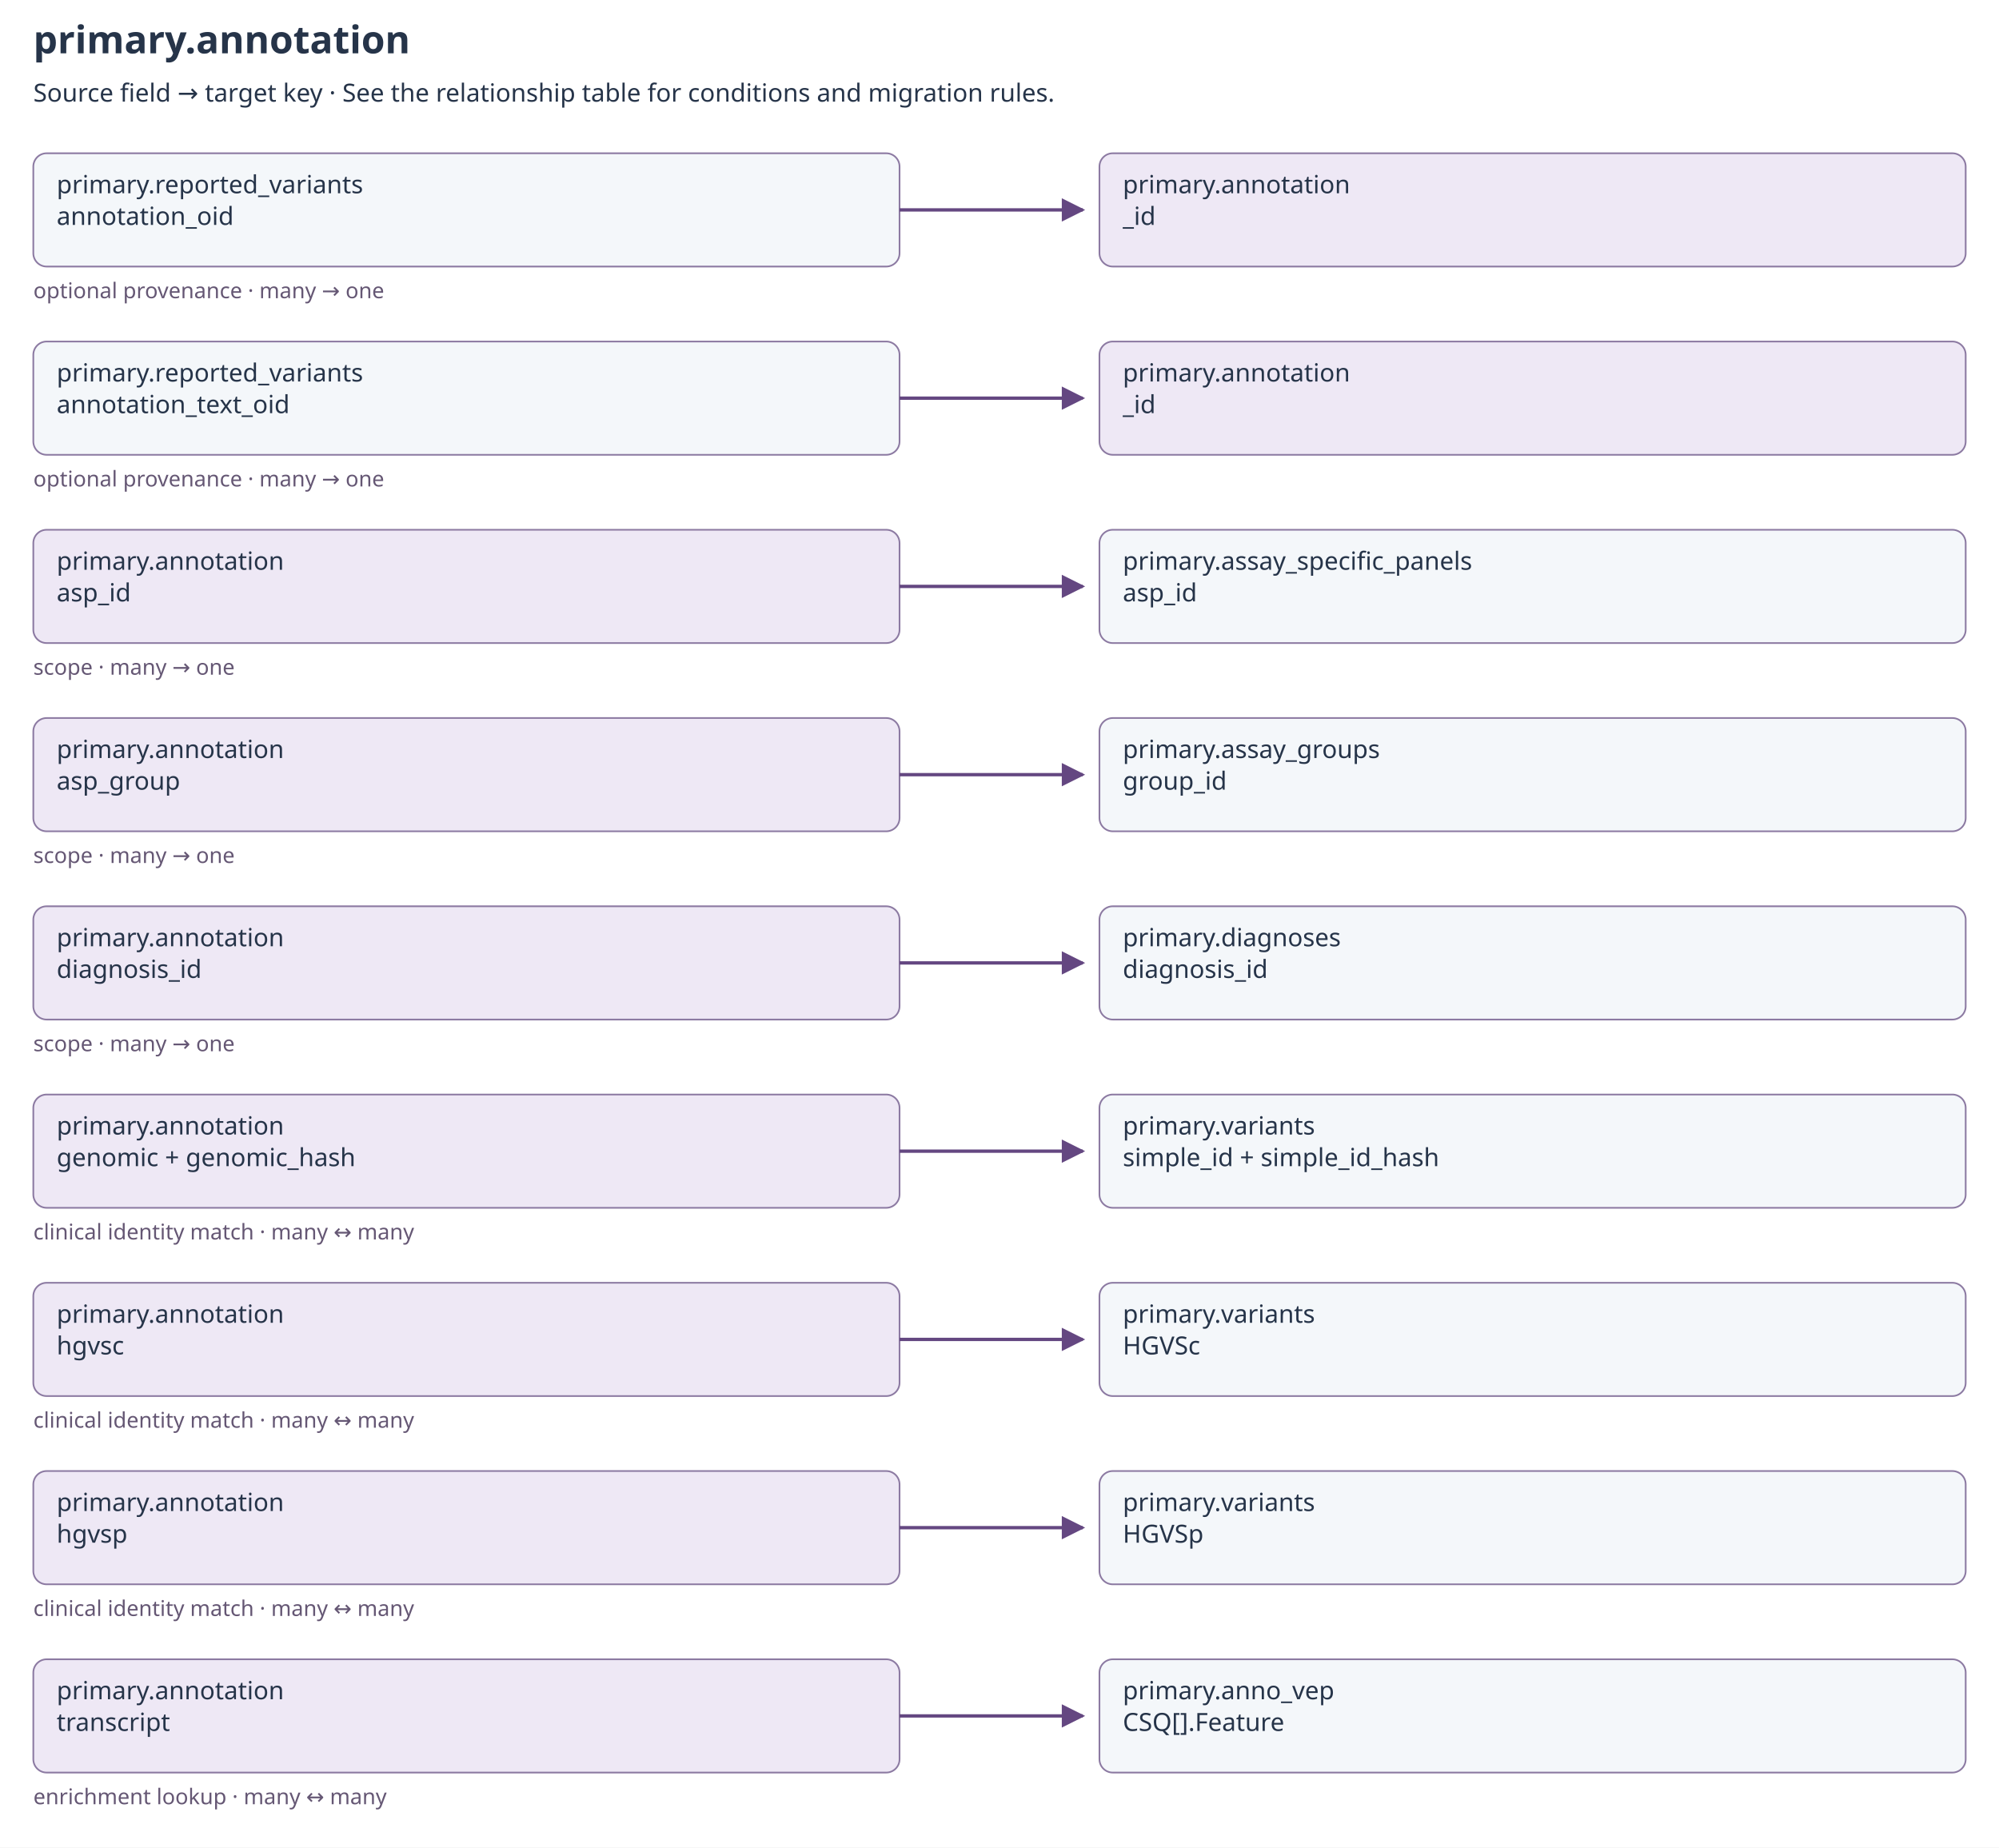
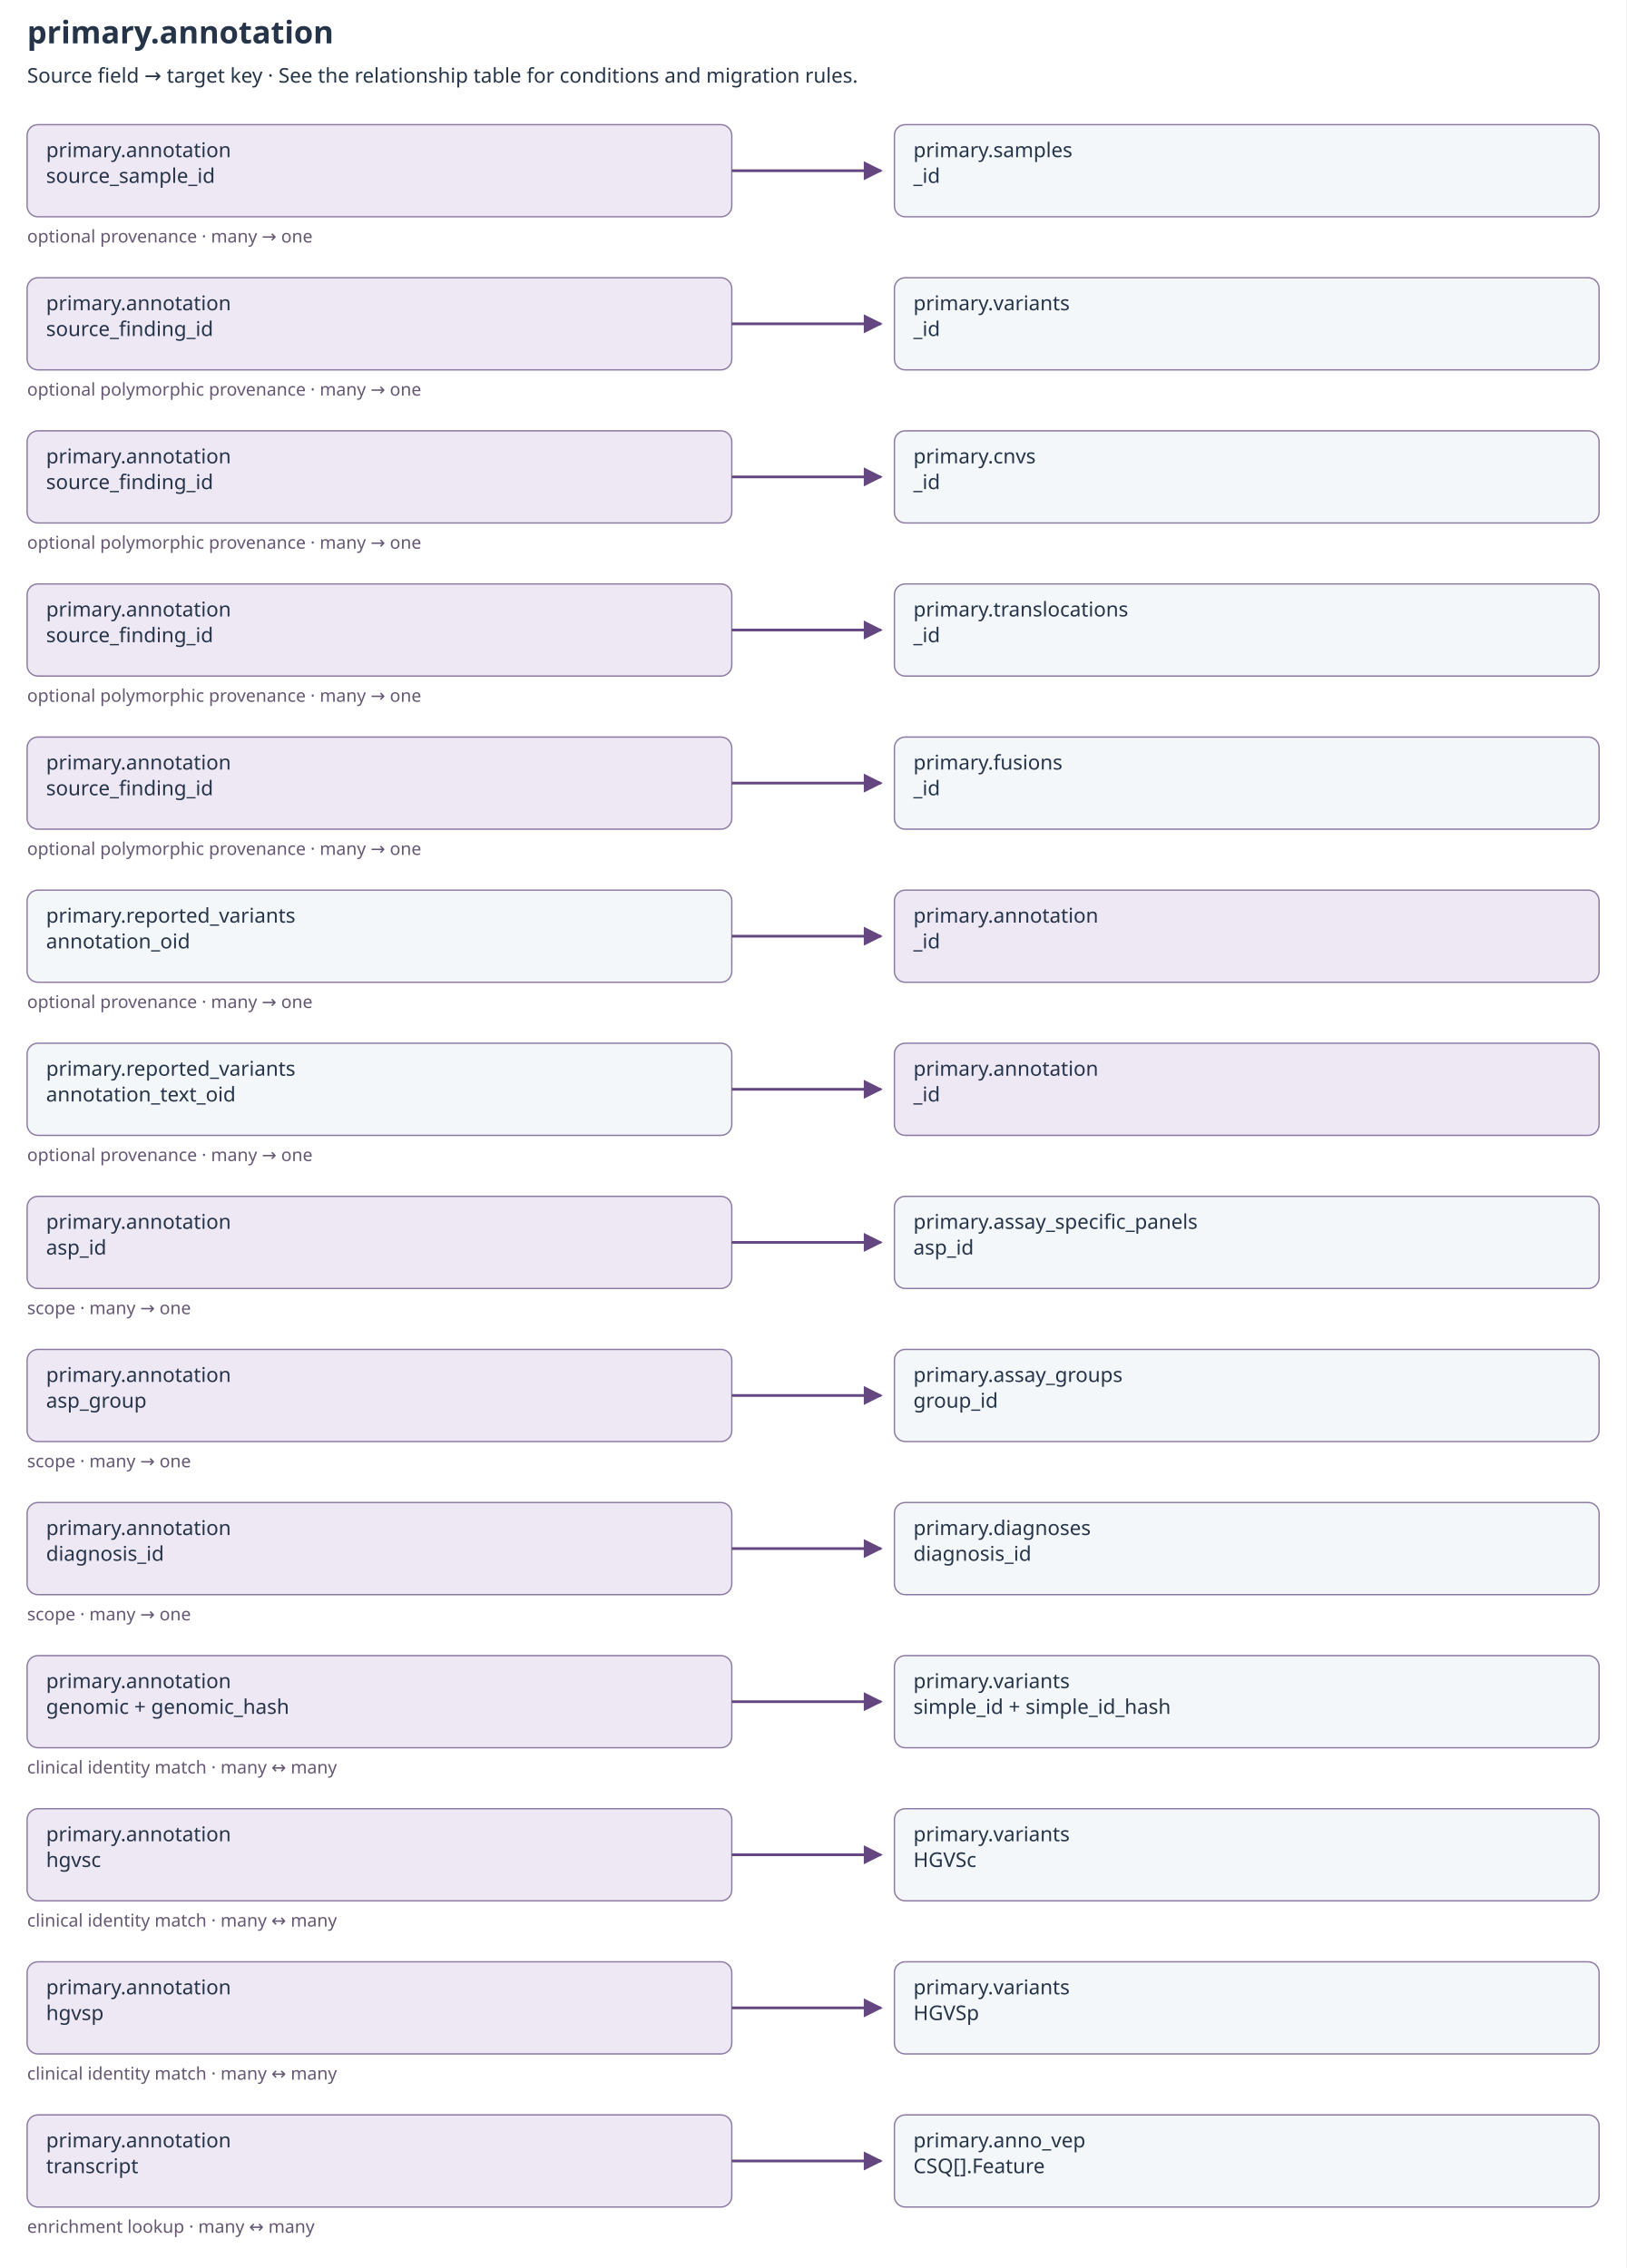
- <svg xmlns="http://www.w3.org/2000/svg" width="1200" height="1109" viewBox="0 0 1200 1109" role="img" aria-labelledby="title description">
+ <svg xmlns="http://www.w3.org/2000/svg" width="1200" height="1674" viewBox="0 0 1200 1674" role="img" aria-labelledby="title description">
  <defs>
    <marker id="arrow" viewBox="0 0 10 10" refX="9" refY="5" markerWidth="7" markerHeight="7" orient="auto-start-reverse">
      <path d="M0 0 L10 5 L0 10z" fill="#644781" />
    </marker>
  </defs>
  <style>text{font:15px sans-serif;fill:#263449}.kind{font-size:13px;fill:#655774}</style>
-   <rect width="1200" height="1109" fill="white" />
+   <rect width="1200" height="1674" fill="white" />
  <text x="20" y="32" style="font-size:23px;font-weight:600">primary.annotation</text>
  <text x="20" y="61">Source field → target key · See the relationship table for conditions and migration rules.</text>
-   <rect x="20" y="92" width="520" height="68" rx="8" fill="#f4f7fa" stroke="#8c7aa2" />
-   <text x="34" y="116" font-weight="600">primary.reported_variants</text>
-   <text x="34" y="135" font-weight="400">annotation_oid</text>
-   <rect x="660" y="92" width="520" height="68" rx="8" fill="#eee8f5" stroke="#8c7aa2" />
-   <text x="674" y="116" font-weight="600">primary.annotation</text>
+   <rect x="20" y="92" width="520" height="68" rx="8" fill="#eee8f5" stroke="#8c7aa2" />
+   <text x="34" y="116" font-weight="600">primary.annotation</text>
+   <text x="34" y="135" font-weight="400">source_sample_id</text>
+   <rect x="660" y="92" width="520" height="68" rx="8" fill="#f4f7fa" stroke="#8c7aa2" />
+   <text x="674" y="116" font-weight="600">primary.samples</text>
  <text x="674" y="135" font-weight="400">_id</text>
  <path d="M540 126.0 H650" stroke="#644781" stroke-width="2" marker-end="url(#arrow)" />
  <text x="20" y="179" class="kind">optional provenance · many → one</text>
-   <rect x="20" y="205" width="520" height="68" rx="8" fill="#f4f7fa" stroke="#8c7aa2" />
-   <text x="34" y="229" font-weight="600">primary.reported_variants</text>
-   <text x="34" y="248" font-weight="400">annotation_text_oid</text>
-   <rect x="660" y="205" width="520" height="68" rx="8" fill="#eee8f5" stroke="#8c7aa2" />
-   <text x="674" y="229" font-weight="600">primary.annotation</text>
+   <rect x="20" y="205" width="520" height="68" rx="8" fill="#eee8f5" stroke="#8c7aa2" />
+   <text x="34" y="229" font-weight="600">primary.annotation</text>
+   <text x="34" y="248" font-weight="400">source_finding_id</text>
+   <rect x="660" y="205" width="520" height="68" rx="8" fill="#f4f7fa" stroke="#8c7aa2" />
+   <text x="674" y="229" font-weight="600">primary.variants</text>
  <text x="674" y="248" font-weight="400">_id</text>
  <path d="M540 239.0 H650" stroke="#644781" stroke-width="2" marker-end="url(#arrow)" />
-   <text x="20" y="292" class="kind">optional provenance · many → one</text>
+   <text x="20" y="292" class="kind">optional polymorphic provenance · many → one</text>
  <rect x="20" y="318" width="520" height="68" rx="8" fill="#eee8f5" stroke="#8c7aa2" />
  <text x="34" y="342" font-weight="600">primary.annotation</text>
-   <text x="34" y="361" font-weight="400">asp_id</text>
+   <text x="34" y="361" font-weight="400">source_finding_id</text>
  <rect x="660" y="318" width="520" height="68" rx="8" fill="#f4f7fa" stroke="#8c7aa2" />
-   <text x="674" y="342" font-weight="600">primary.assay_specific_panels</text>
-   <text x="674" y="361" font-weight="400">asp_id</text>
+   <text x="674" y="342" font-weight="600">primary.cnvs</text>
+   <text x="674" y="361" font-weight="400">_id</text>
  <path d="M540 352.0 H650" stroke="#644781" stroke-width="2" marker-end="url(#arrow)" />
-   <text x="20" y="405" class="kind">scope · many → one</text>
+   <text x="20" y="405" class="kind">optional polymorphic provenance · many → one</text>
  <rect x="20" y="431" width="520" height="68" rx="8" fill="#eee8f5" stroke="#8c7aa2" />
  <text x="34" y="455" font-weight="600">primary.annotation</text>
-   <text x="34" y="474" font-weight="400">asp_group</text>
+   <text x="34" y="474" font-weight="400">source_finding_id</text>
  <rect x="660" y="431" width="520" height="68" rx="8" fill="#f4f7fa" stroke="#8c7aa2" />
-   <text x="674" y="455" font-weight="600">primary.assay_groups</text>
-   <text x="674" y="474" font-weight="400">group_id</text>
+   <text x="674" y="455" font-weight="600">primary.translocations</text>
+   <text x="674" y="474" font-weight="400">_id</text>
  <path d="M540 465.0 H650" stroke="#644781" stroke-width="2" marker-end="url(#arrow)" />
-   <text x="20" y="518" class="kind">scope · many → one</text>
+   <text x="20" y="518" class="kind">optional polymorphic provenance · many → one</text>
  <rect x="20" y="544" width="520" height="68" rx="8" fill="#eee8f5" stroke="#8c7aa2" />
  <text x="34" y="568" font-weight="600">primary.annotation</text>
-   <text x="34" y="587" font-weight="400">diagnosis_id</text>
+   <text x="34" y="587" font-weight="400">source_finding_id</text>
  <rect x="660" y="544" width="520" height="68" rx="8" fill="#f4f7fa" stroke="#8c7aa2" />
-   <text x="674" y="568" font-weight="600">primary.diagnoses</text>
-   <text x="674" y="587" font-weight="400">diagnosis_id</text>
+   <text x="674" y="568" font-weight="600">primary.fusions</text>
+   <text x="674" y="587" font-weight="400">_id</text>
  <path d="M540 578.0 H650" stroke="#644781" stroke-width="2" marker-end="url(#arrow)" />
-   <text x="20" y="631" class="kind">scope · many → one</text>
-   <rect x="20" y="657" width="520" height="68" rx="8" fill="#eee8f5" stroke="#8c7aa2" />
-   <text x="34" y="681" font-weight="600">primary.annotation</text>
-   <text x="34" y="700" font-weight="400">genomic + genomic_hash</text>
-   <rect x="660" y="657" width="520" height="68" rx="8" fill="#f4f7fa" stroke="#8c7aa2" />
-   <text x="674" y="681" font-weight="600">primary.variants</text>
-   <text x="674" y="700" font-weight="400">simple_id + simple_id_hash</text>
+   <text x="20" y="631" class="kind">optional polymorphic provenance · many → one</text>
+   <rect x="20" y="657" width="520" height="68" rx="8" fill="#f4f7fa" stroke="#8c7aa2" />
+   <text x="34" y="681" font-weight="600">primary.reported_variants</text>
+   <text x="34" y="700" font-weight="400">annotation_oid</text>
+   <rect x="660" y="657" width="520" height="68" rx="8" fill="#eee8f5" stroke="#8c7aa2" />
+   <text x="674" y="681" font-weight="600">primary.annotation</text>
+   <text x="674" y="700" font-weight="400">_id</text>
  <path d="M540 691.0 H650" stroke="#644781" stroke-width="2" marker-end="url(#arrow)" />
-   <text x="20" y="744" class="kind">clinical identity match · many ↔ many</text>
-   <rect x="20" y="770" width="520" height="68" rx="8" fill="#eee8f5" stroke="#8c7aa2" />
-   <text x="34" y="794" font-weight="600">primary.annotation</text>
-   <text x="34" y="813" font-weight="400">hgvsc</text>
-   <rect x="660" y="770" width="520" height="68" rx="8" fill="#f4f7fa" stroke="#8c7aa2" />
-   <text x="674" y="794" font-weight="600">primary.variants</text>
-   <text x="674" y="813" font-weight="400">HGVSc</text>
+   <text x="20" y="744" class="kind">optional provenance · many → one</text>
+   <rect x="20" y="770" width="520" height="68" rx="8" fill="#f4f7fa" stroke="#8c7aa2" />
+   <text x="34" y="794" font-weight="600">primary.reported_variants</text>
+   <text x="34" y="813" font-weight="400">annotation_text_oid</text>
+   <rect x="660" y="770" width="520" height="68" rx="8" fill="#eee8f5" stroke="#8c7aa2" />
+   <text x="674" y="794" font-weight="600">primary.annotation</text>
+   <text x="674" y="813" font-weight="400">_id</text>
  <path d="M540 804.0 H650" stroke="#644781" stroke-width="2" marker-end="url(#arrow)" />
-   <text x="20" y="857" class="kind">clinical identity match · many ↔ many</text>
+   <text x="20" y="857" class="kind">optional provenance · many → one</text>
  <rect x="20" y="883" width="520" height="68" rx="8" fill="#eee8f5" stroke="#8c7aa2" />
  <text x="34" y="907" font-weight="600">primary.annotation</text>
-   <text x="34" y="926" font-weight="400">hgvsp</text>
+   <text x="34" y="926" font-weight="400">asp_id</text>
  <rect x="660" y="883" width="520" height="68" rx="8" fill="#f4f7fa" stroke="#8c7aa2" />
-   <text x="674" y="907" font-weight="600">primary.variants</text>
-   <text x="674" y="926" font-weight="400">HGVSp</text>
+   <text x="674" y="907" font-weight="600">primary.assay_specific_panels</text>
+   <text x="674" y="926" font-weight="400">asp_id</text>
  <path d="M540 917.0 H650" stroke="#644781" stroke-width="2" marker-end="url(#arrow)" />
-   <text x="20" y="970" class="kind">clinical identity match · many ↔ many</text>
+   <text x="20" y="970" class="kind">scope · many → one</text>
  <rect x="20" y="996" width="520" height="68" rx="8" fill="#eee8f5" stroke="#8c7aa2" />
  <text x="34" y="1020" font-weight="600">primary.annotation</text>
-   <text x="34" y="1039" font-weight="400">transcript</text>
+   <text x="34" y="1039" font-weight="400">asp_group</text>
  <rect x="660" y="996" width="520" height="68" rx="8" fill="#f4f7fa" stroke="#8c7aa2" />
-   <text x="674" y="1020" font-weight="600">primary.anno_vep</text>
-   <text x="674" y="1039" font-weight="400">CSQ[].Feature</text>
+   <text x="674" y="1020" font-weight="600">primary.assay_groups</text>
+   <text x="674" y="1039" font-weight="400">group_id</text>
  <path d="M540 1030.0 H650" stroke="#644781" stroke-width="2" marker-end="url(#arrow)" />
-   <text x="20" y="1083" class="kind">enrichment lookup · many ↔ many</text>
+   <text x="20" y="1083" class="kind">scope · many → one</text>
+   <rect x="20" y="1109" width="520" height="68" rx="8" fill="#eee8f5" stroke="#8c7aa2" />
+   <text x="34" y="1133" font-weight="600">primary.annotation</text>
+   <text x="34" y="1152" font-weight="400">diagnosis_id</text>
+   <rect x="660" y="1109" width="520" height="68" rx="8" fill="#f4f7fa" stroke="#8c7aa2" />
+   <text x="674" y="1133" font-weight="600">primary.diagnoses</text>
+   <text x="674" y="1152" font-weight="400">diagnosis_id</text>
+   <path d="M540 1143.0 H650" stroke="#644781" stroke-width="2" marker-end="url(#arrow)" />
+   <text x="20" y="1196" class="kind">scope · many → one</text>
+   <rect x="20" y="1222" width="520" height="68" rx="8" fill="#eee8f5" stroke="#8c7aa2" />
+   <text x="34" y="1246" font-weight="600">primary.annotation</text>
+   <text x="34" y="1265" font-weight="400">genomic + genomic_hash</text>
+   <rect x="660" y="1222" width="520" height="68" rx="8" fill="#f4f7fa" stroke="#8c7aa2" />
+   <text x="674" y="1246" font-weight="600">primary.variants</text>
+   <text x="674" y="1265" font-weight="400">simple_id + simple_id_hash</text>
+   <path d="M540 1256.0 H650" stroke="#644781" stroke-width="2" marker-end="url(#arrow)" />
+   <text x="20" y="1309" class="kind">clinical identity match · many ↔ many</text>
+   <rect x="20" y="1335" width="520" height="68" rx="8" fill="#eee8f5" stroke="#8c7aa2" />
+   <text x="34" y="1359" font-weight="600">primary.annotation</text>
+   <text x="34" y="1378" font-weight="400">hgvsc</text>
+   <rect x="660" y="1335" width="520" height="68" rx="8" fill="#f4f7fa" stroke="#8c7aa2" />
+   <text x="674" y="1359" font-weight="600">primary.variants</text>
+   <text x="674" y="1378" font-weight="400">HGVSc</text>
+   <path d="M540 1369.0 H650" stroke="#644781" stroke-width="2" marker-end="url(#arrow)" />
+   <text x="20" y="1422" class="kind">clinical identity match · many ↔ many</text>
+   <rect x="20" y="1448" width="520" height="68" rx="8" fill="#eee8f5" stroke="#8c7aa2" />
+   <text x="34" y="1472" font-weight="600">primary.annotation</text>
+   <text x="34" y="1491" font-weight="400">hgvsp</text>
+   <rect x="660" y="1448" width="520" height="68" rx="8" fill="#f4f7fa" stroke="#8c7aa2" />
+   <text x="674" y="1472" font-weight="600">primary.variants</text>
+   <text x="674" y="1491" font-weight="400">HGVSp</text>
+   <path d="M540 1482.0 H650" stroke="#644781" stroke-width="2" marker-end="url(#arrow)" />
+   <text x="20" y="1535" class="kind">clinical identity match · many ↔ many</text>
+   <rect x="20" y="1561" width="520" height="68" rx="8" fill="#eee8f5" stroke="#8c7aa2" />
+   <text x="34" y="1585" font-weight="600">primary.annotation</text>
+   <text x="34" y="1604" font-weight="400">transcript</text>
+   <rect x="660" y="1561" width="520" height="68" rx="8" fill="#f4f7fa" stroke="#8c7aa2" />
+   <text x="674" y="1585" font-weight="600">primary.anno_vep</text>
+   <text x="674" y="1604" font-weight="400">CSQ[].Feature</text>
+   <path d="M540 1595.0 H650" stroke="#644781" stroke-width="2" marker-end="url(#arrow)" />
+   <text x="20" y="1648" class="kind">enrichment lookup · many ↔ many</text>
</svg>
